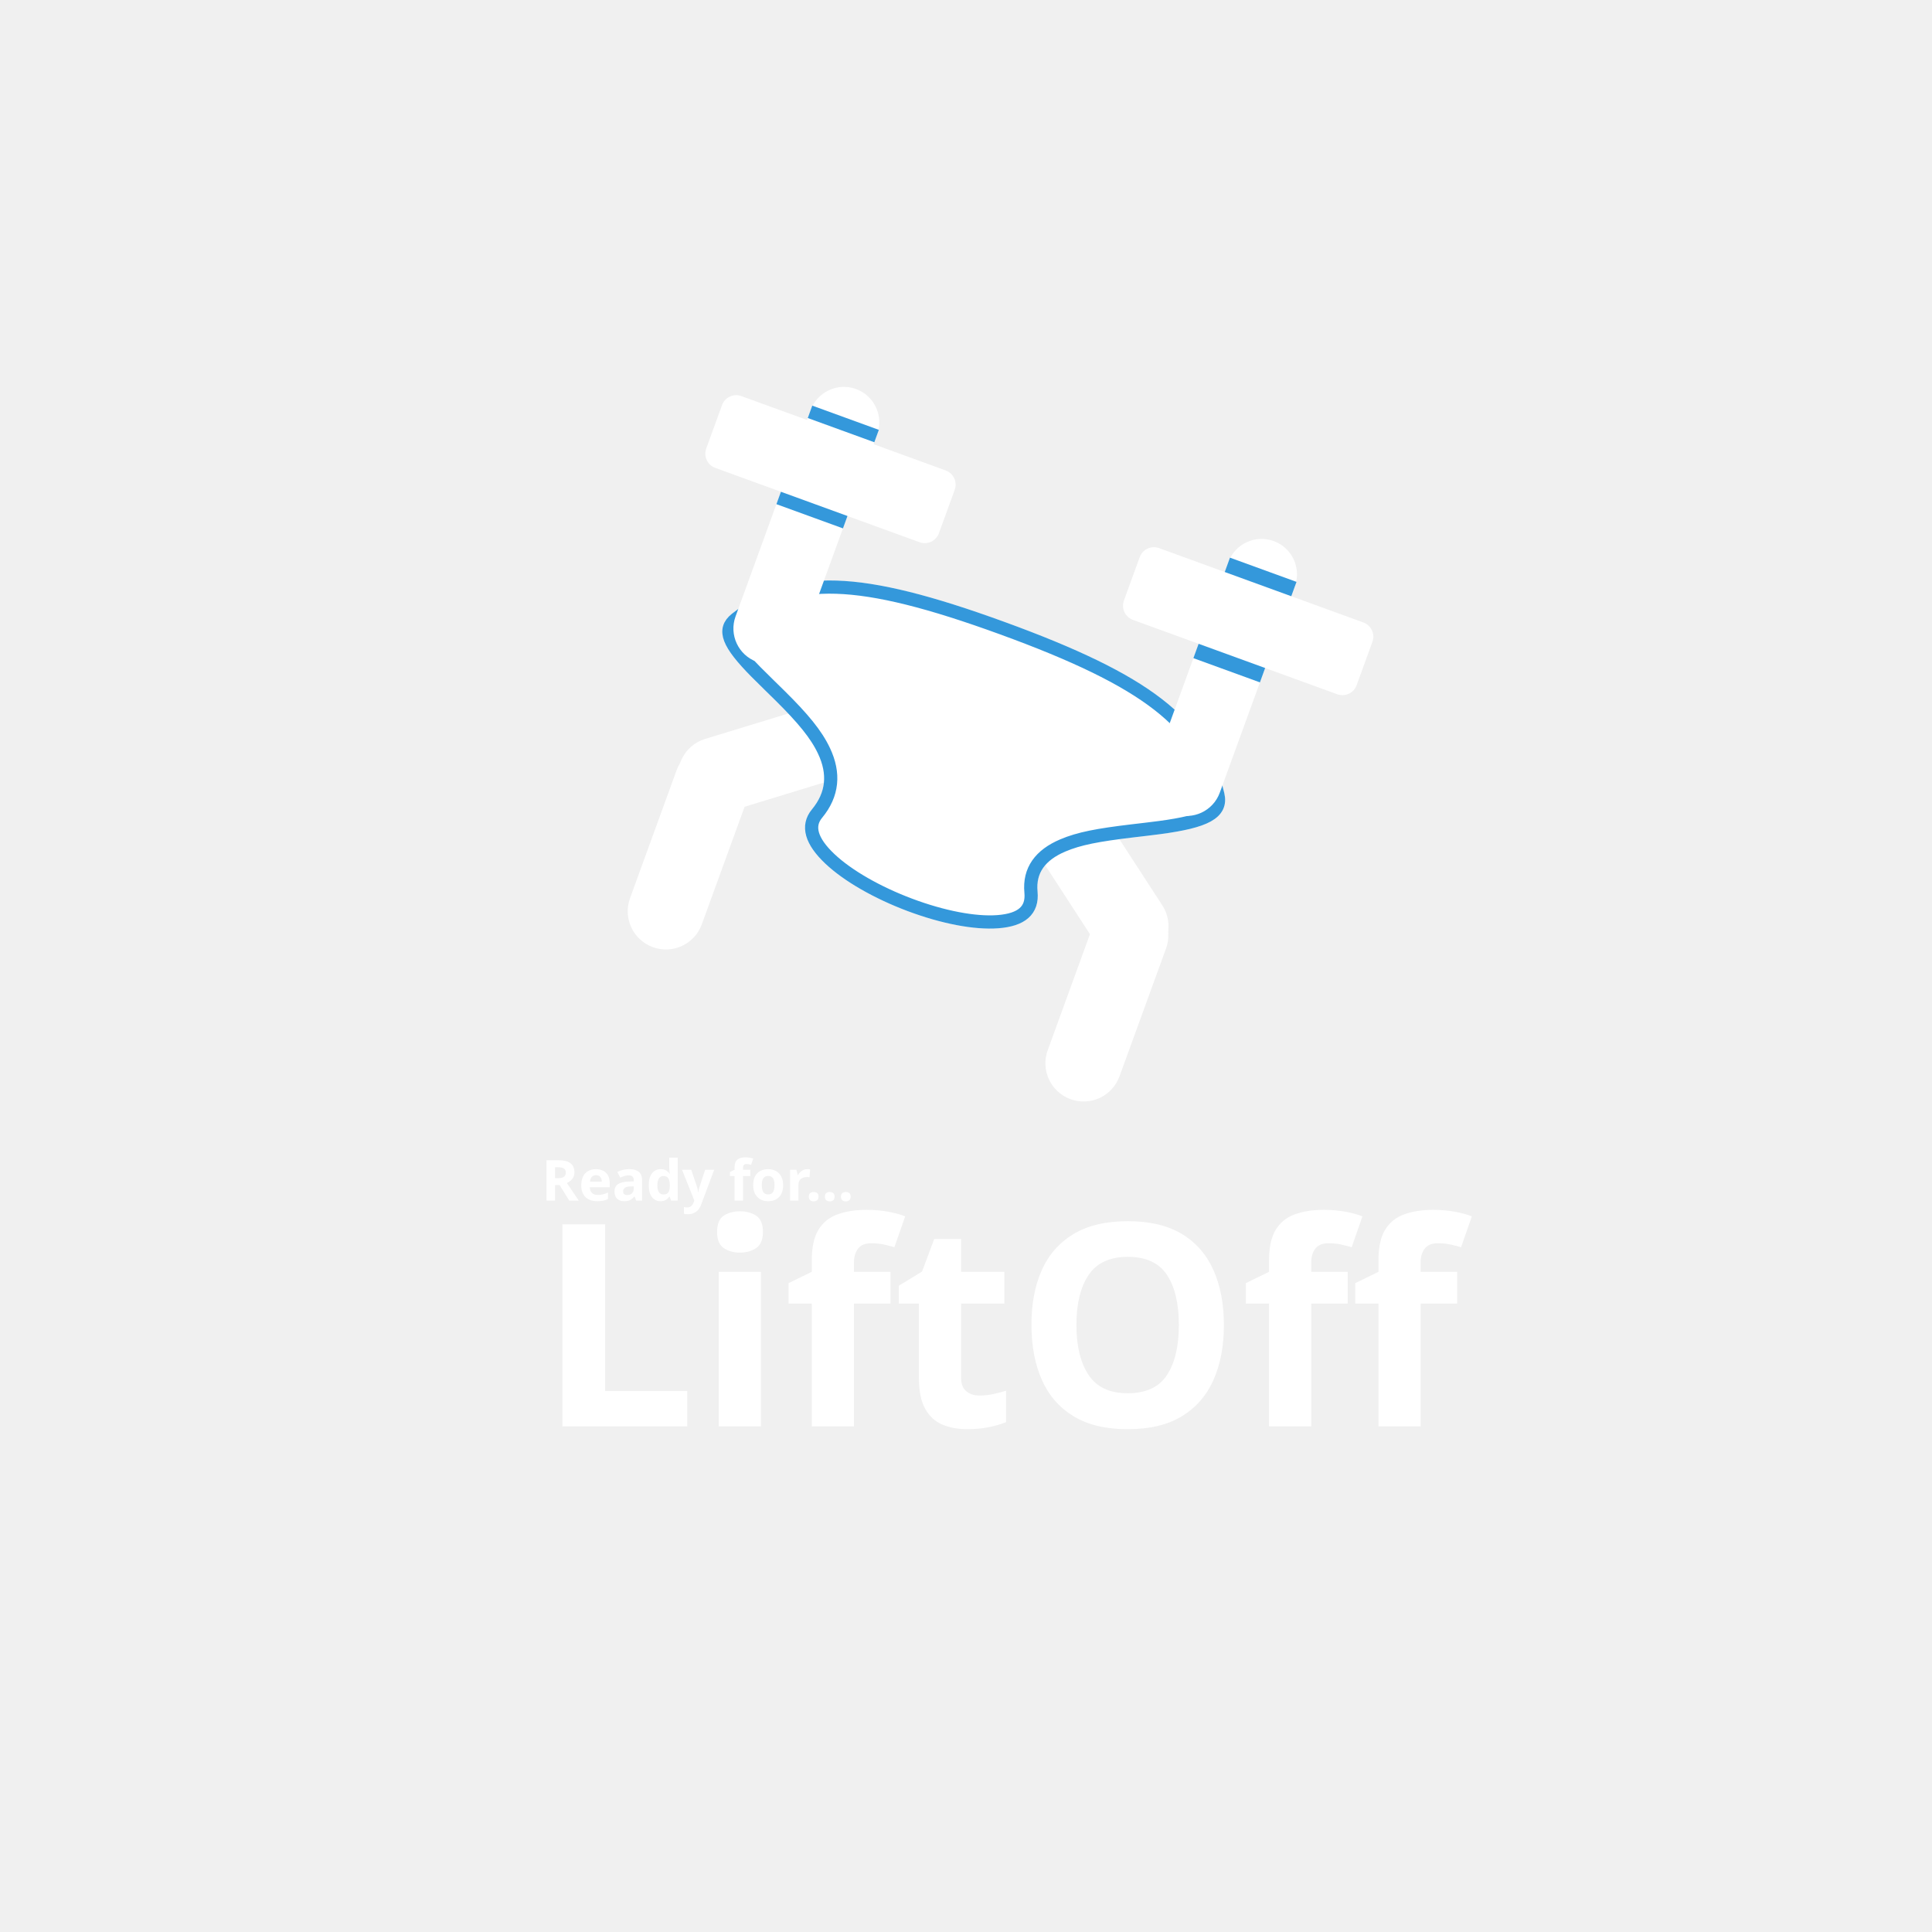
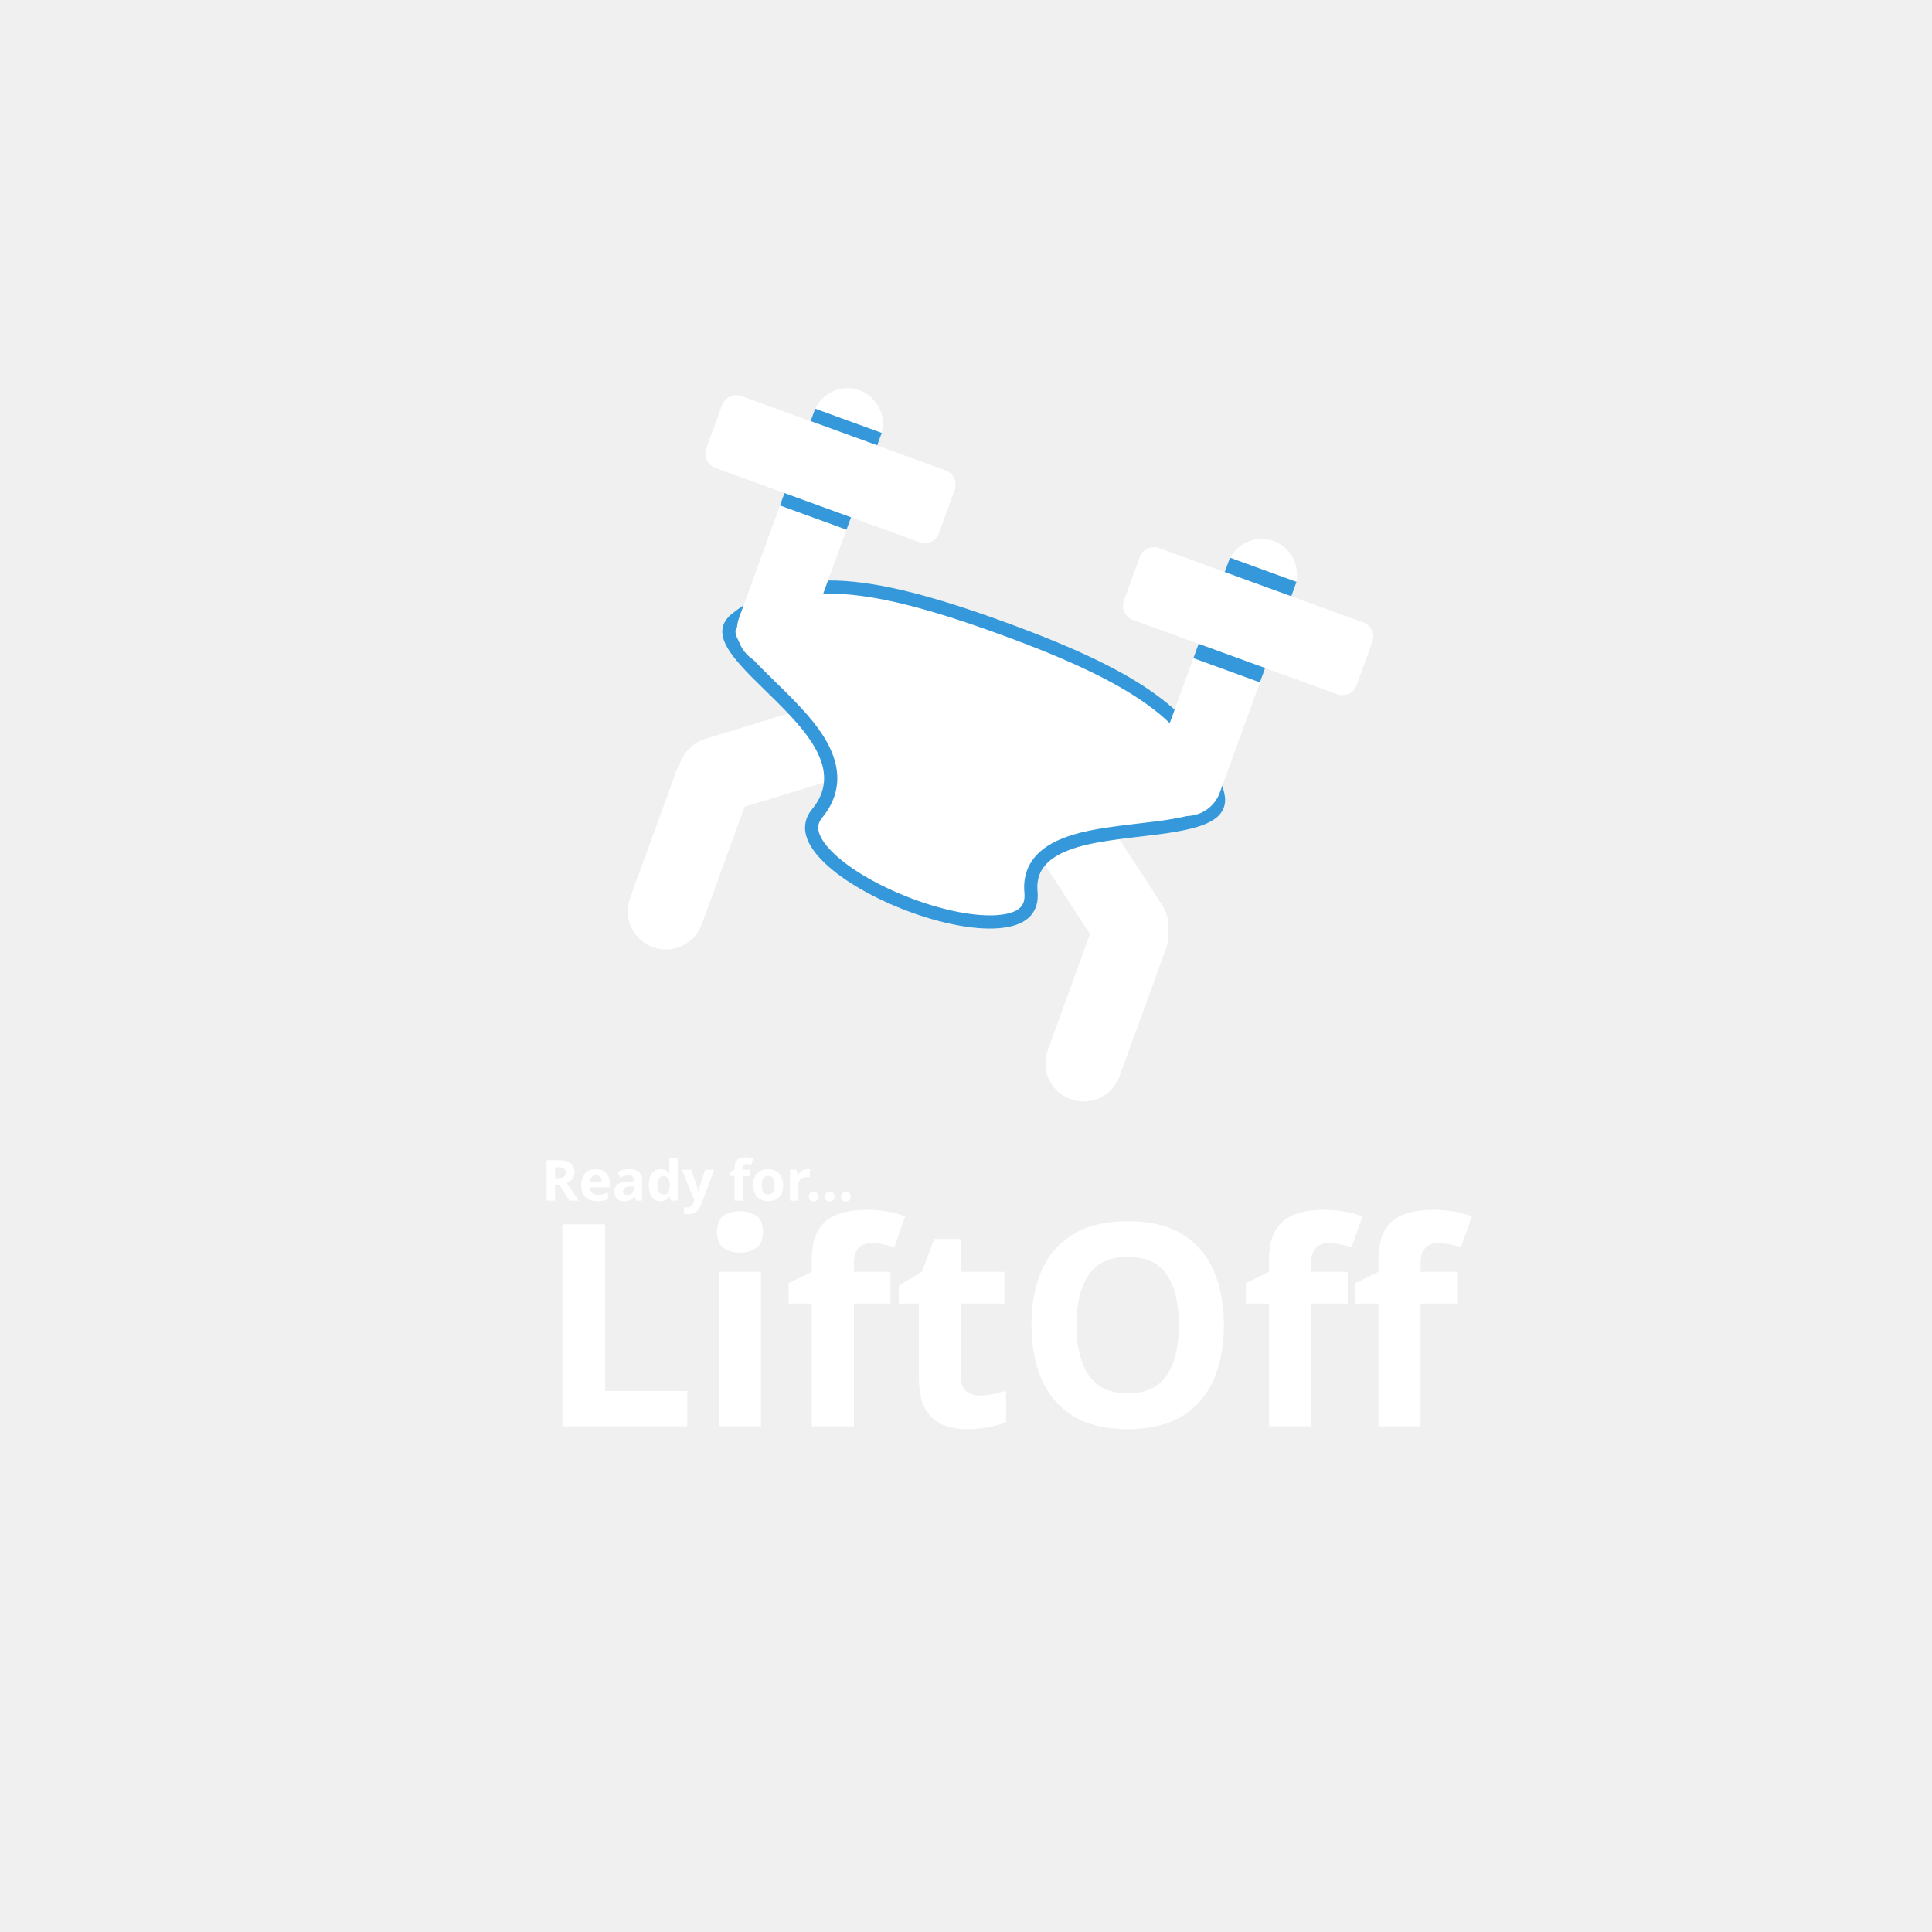
<svg xmlns="http://www.w3.org/2000/svg" xmlns:xlink="http://www.w3.org/1999/xlink" width="1024px" height="1024px" viewBox="0 0 1024 1024" version="1.1" style="background: #3498DB;">
  <defs>
    <path d="M42.727,134.467 C63.063,101.599 95.599,89.073 179.882,89.073 C264.164,89.073 298.781,101.396 320.481,134.467 C340.883,165.562 226.669,178.146 245.343,217.405 C267.129,263.209 102.755,260.272 118.042,217.405 C135.36,168.845 23.361,165.765 42.727,134.467 Z" id="path-1" />
  </defs>
  <g id="Page-1" stroke="none" stroke-width="1" fill="none" fill-rule="evenodd">
    <g id="Splash1024x1024">
      <text id="LiftOff" font-family="Barlow-ExtraBold, Barlow" font-size="150" font-weight="600" letter-spacing="-0.063" fill="#FFFFFF">
        <tspan x="284.587" y="756">LiftOff</tspan>
      </text>
      <g id="Drone-2.12" transform="translate(512.3018, 395.1311) rotate(20) translate(-512.3018, -395.1311) translate(328.8018, 237.6311)">
        <rect id="Rectangle-20" fill="#FFFFFF" transform="translate(299.3989, 258.5091) rotate(90) translate(-299.3989, -258.5091) " x="243.097" y="238.265" width="112.603" height="40.488" rx="20.244" />
        <rect id="Rectangle-20" fill="#FFFFFF" transform="translate(266.5759, 194.2743) rotate(37) translate(-266.5759, -194.2743) " x="207.22" y="174.03" width="118.712" height="40.488" rx="20.244" />
        <rect id="Rectangle-20" fill="#FFFFFF" transform="translate(63.80836, 258.5091) rotate(90) translate(-63.80836, -258.5091) " x="7.507" y="238.265" width="112.603" height="40.488" rx="20.244" />
        <rect id="Rectangle-5" fill="#FFFFFF" x="-1.70530257e-13" y="24.293" width="131.246" height="40.488" rx="8" />
        <rect id="Rectangle-5" fill="#FFFFFF" x="235.591" y="24.293" width="131.246" height="40.488" rx="8" />
        <rect id="Rectangle-20" fill="#FFFFFF" transform="translate(95.4921, 194.2743) scale(-1, 1) rotate(37) translate(-95.4921, -194.2743) " x="36.136" y="174.03" width="118.712" height="40.488" rx="20.244" />
        <g id="Rectangle-9">
          <use fill="#FFFFFF" fill-rule="evenodd" xlink:href="#path-1" />
          <path stroke="#3498DB" stroke-width="7" d="M45.703,136.309 C65.802,103.826 98.769,92.573 179.882,92.573 C261.707,92.573 296.278,103.961 317.554,136.387 C323.038,144.746 316.339,151.982 294.551,163.366 C292.672,164.348 290.678,165.368 288.141,166.649 C287.063,167.193 282.647,169.414 281.523,169.982 C265.056,178.298 256.373,183.452 249.535,189.837 C240.099,198.649 237.141,208.309 242.182,218.908 C246.328,227.625 242.532,234.356 231.047,239.57 C219.91,244.625 202.701,247.343 184.165,247.157 C165.713,246.971 147.975,243.925 135.937,238.718 C123.474,233.328 118.506,226.525 121.339,218.58 C125.814,206.032 122.804,195.277 113.503,186.055 C106.537,179.148 97.15,173.685 81.633,166.538 C81.205,166.341 68.519,160.599 65.13,158.985 C46.296,150.011 40.868,144.122 45.703,136.309 Z" />
        </g>
-         <rect id="Rectangle-18" fill="#FFFFFF" x="45.041" y="-9.57811608e-12" width="37.534" height="153.853" rx="18.767" />
+         <rect id="Rectangle-18" fill="#FFFFFF" x="47.041" y="-9.57811608e-12" width="37.534" height="153.853" rx="18.767" />
        <rect id="Rectangle-18" fill="#FFFFFF" x="280.632" y="1.04165565e-11" width="37.534" height="153.853" rx="18.767" />
-         <rect id="Rectangle-17" fill="#3498DB" x="45.041" y="64.78" width="37.542" height="6.991" />
-         <rect id="Rectangle-17" fill="#3498DB" x="45.041" y="16.195" width="37.542" height="6.991" />
+         <rect id="Rectangle-17" fill="#3498DB" x="47.041" y="64.78" width="37.542" height="6.991" />
+         <rect id="Rectangle-17" fill="#3498DB" x="47.041" y="17.195" width="37.542" height="6.991" />
        <rect id="Rectangle-17" fill="#3498DB" x="280.632" y="64.78" width="37.534" height="8.098" />
        <rect id="Rectangle-17" fill="#3498DB" x="280.632" y="16.195" width="37.534" height="8.098" />
      </g>
      <text id="Ready-for..." font-family="Barlow-ExtraBold, Barlow" font-size="30" font-weight="600" letter-spacing="-0.034" fill="#FFFFFF">
        <tspan x="286.973" y="636.369">Ready for...</tspan>
      </text>
    </g>
  </g>
</svg>
